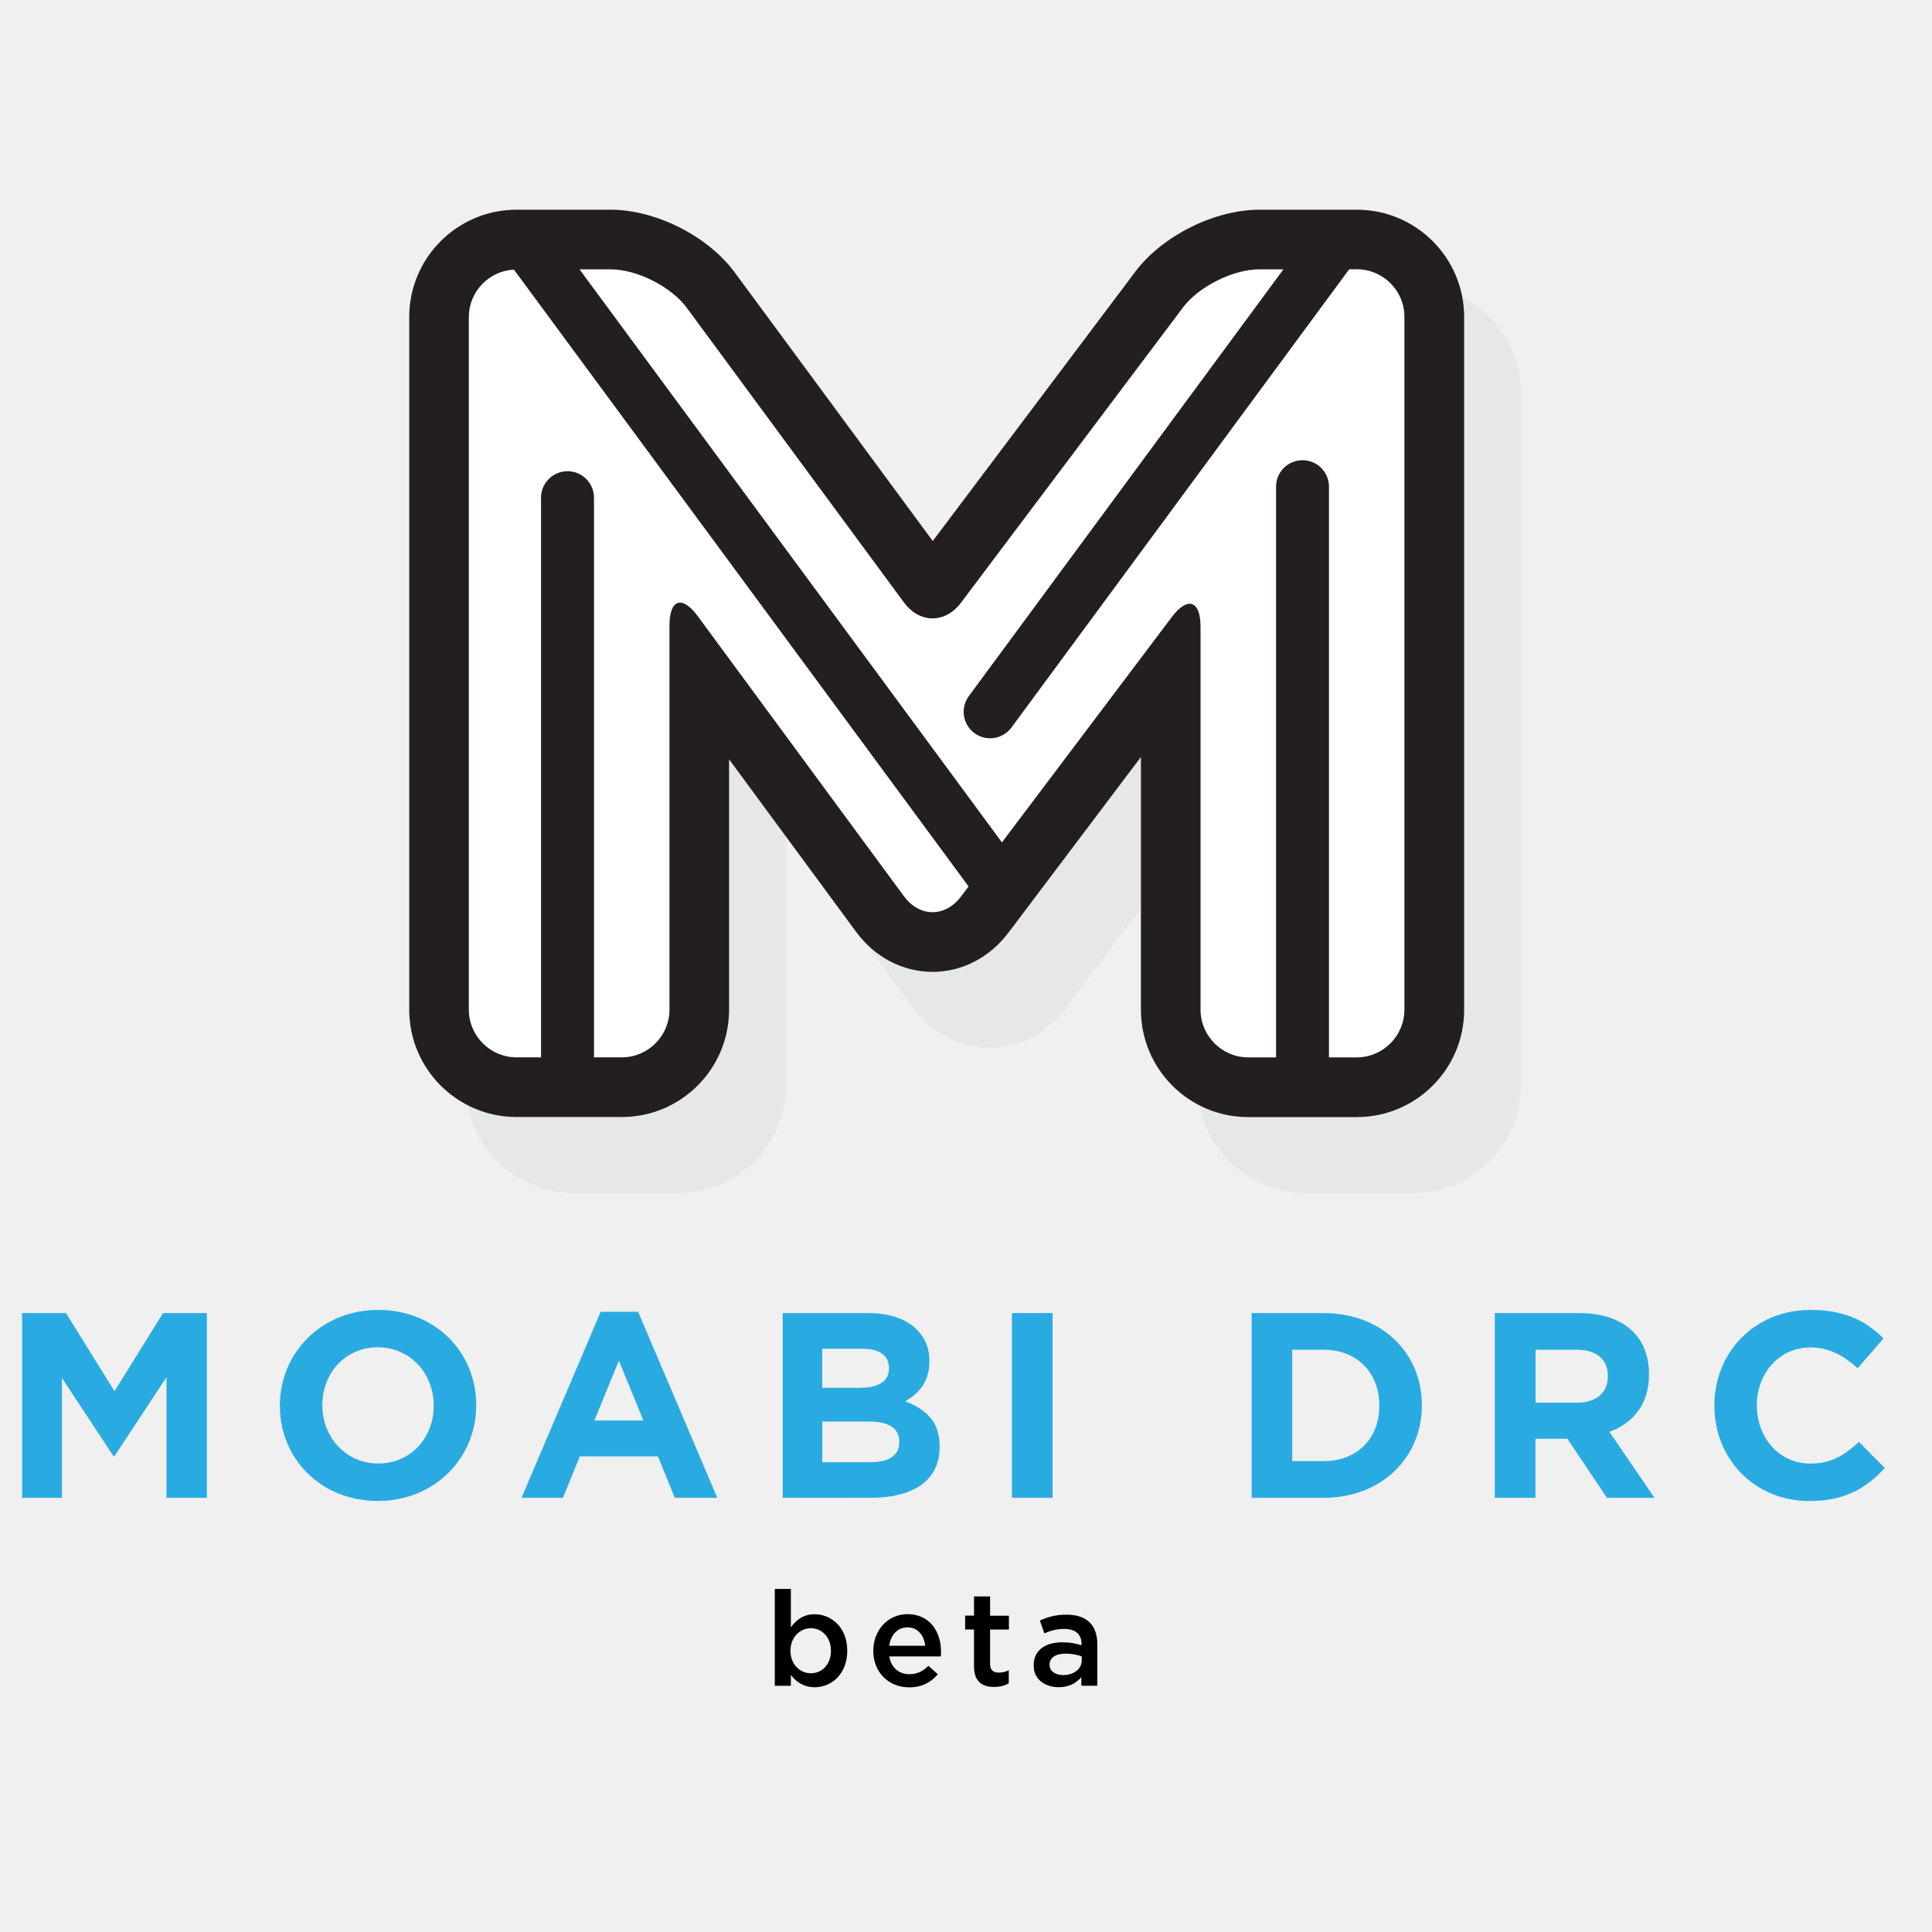
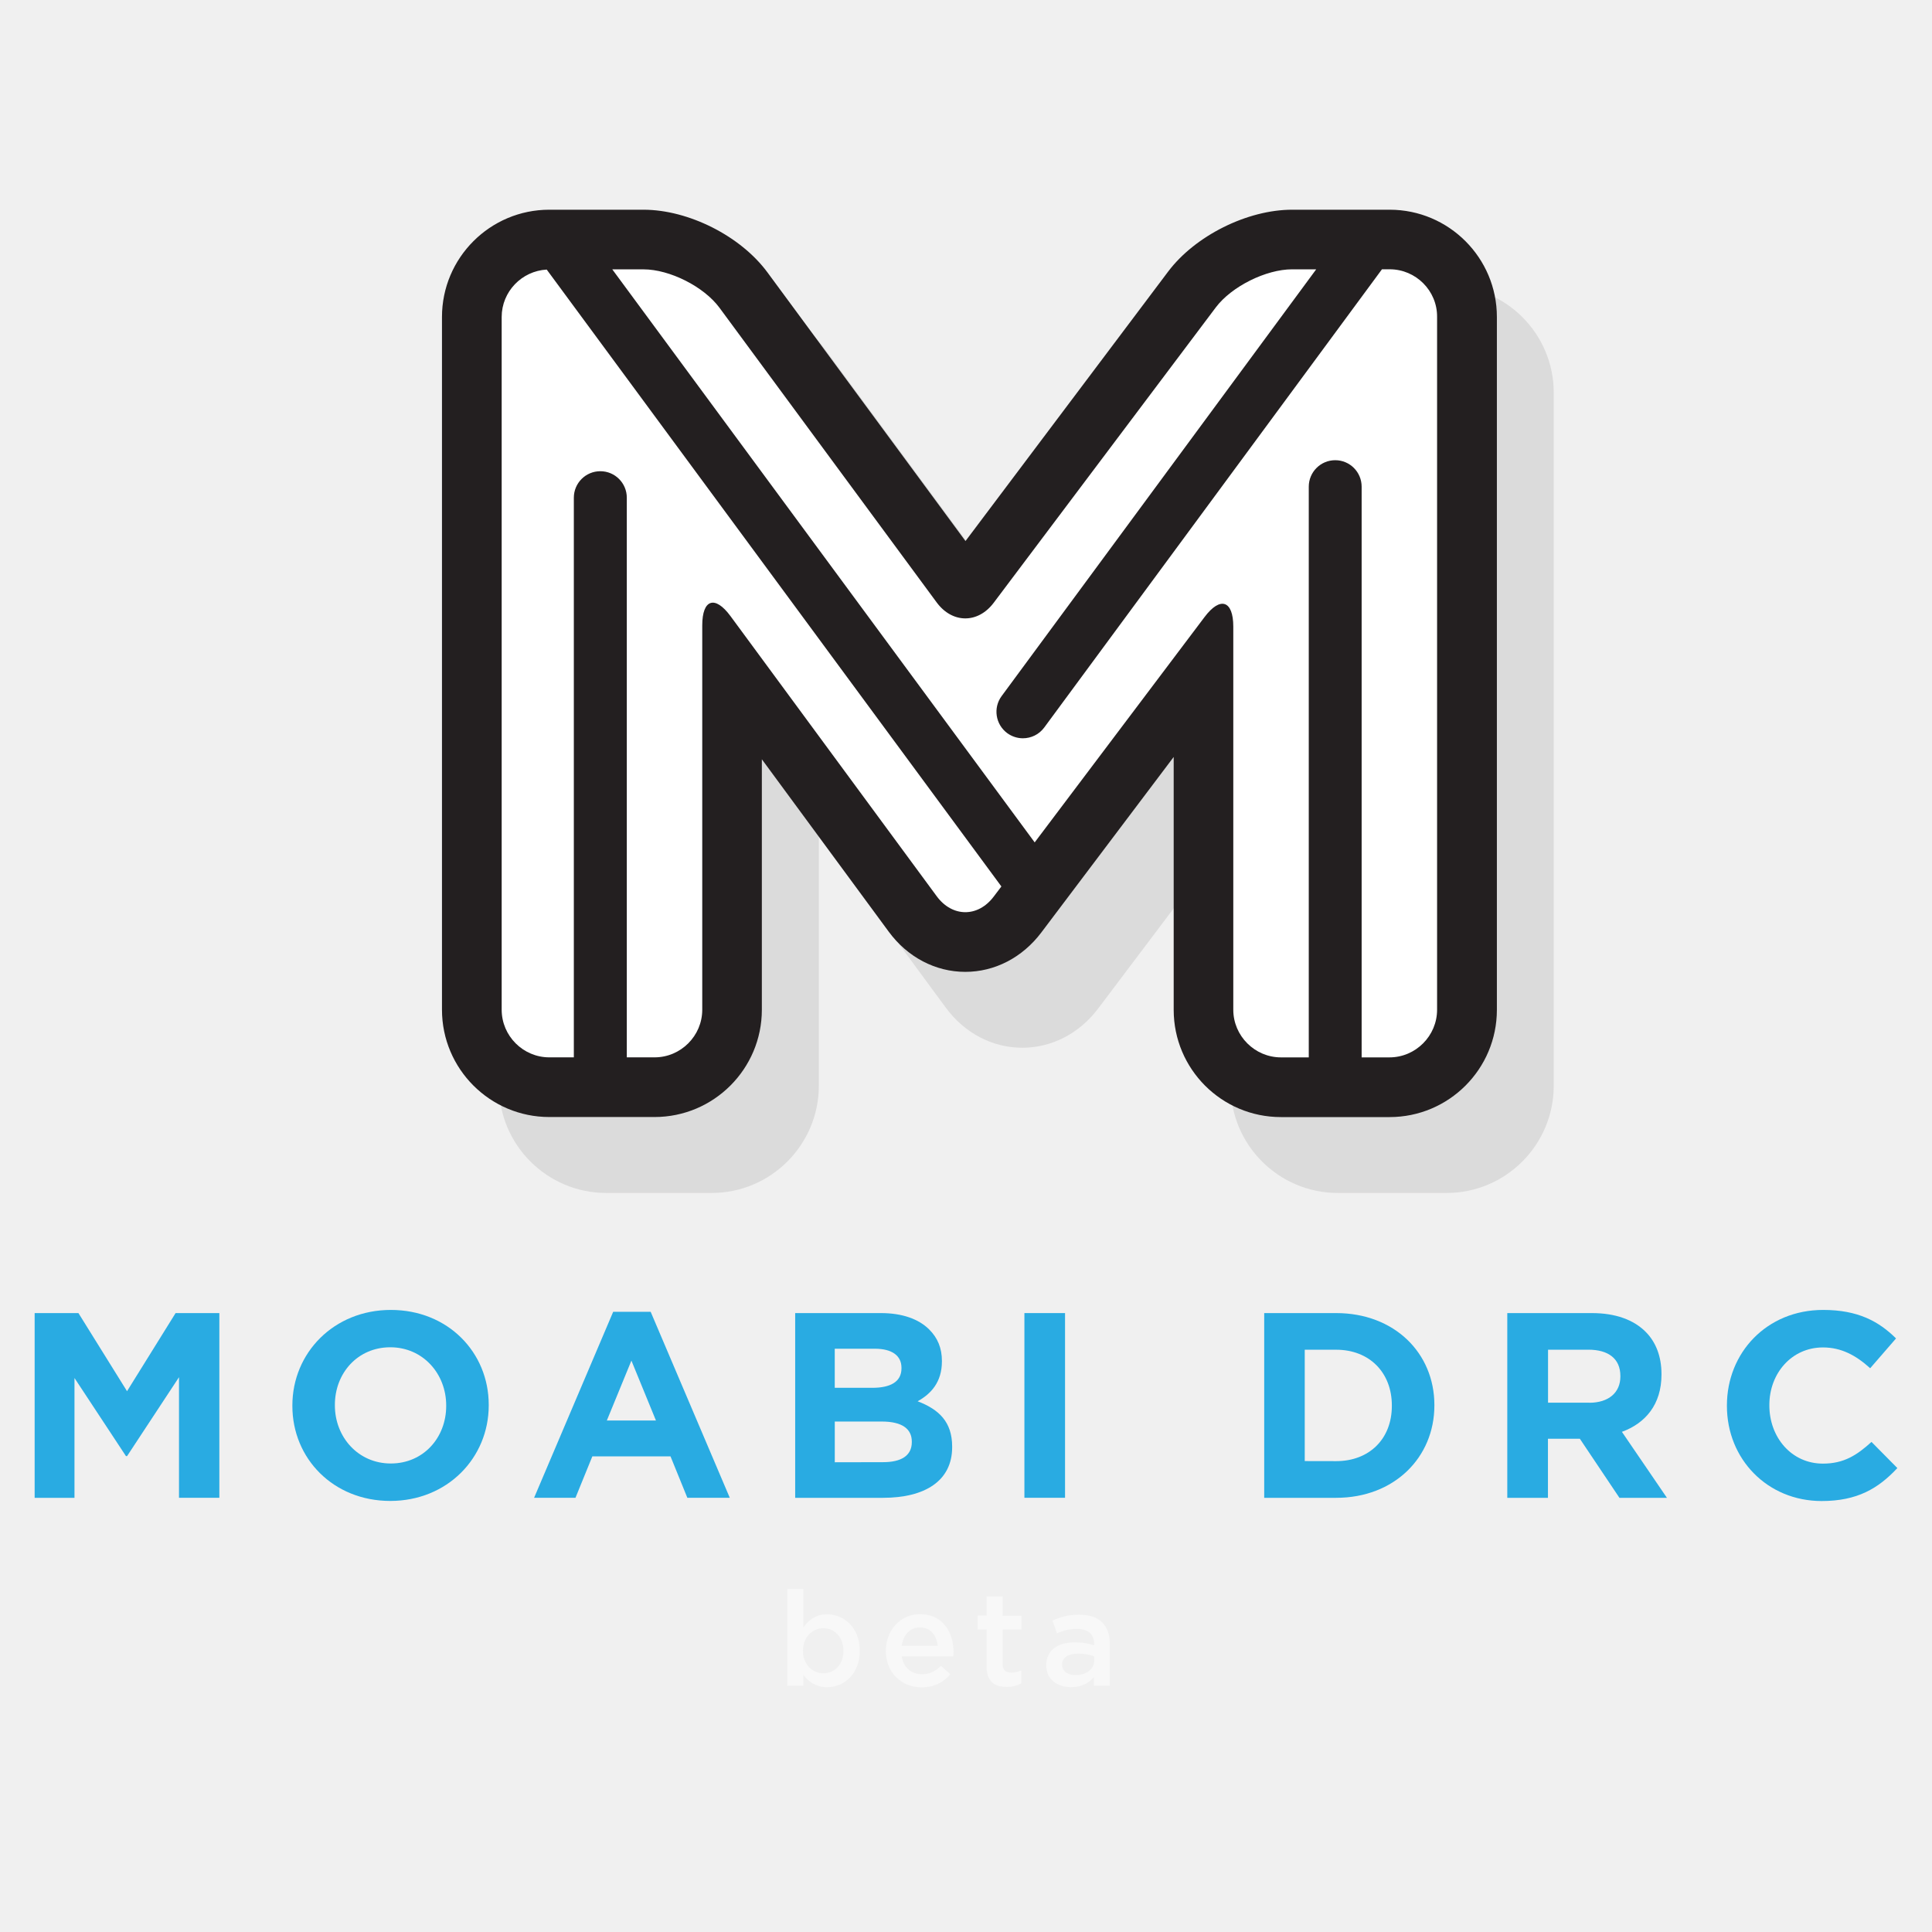
<svg xmlns="http://www.w3.org/2000/svg" version="1.1" id="Layer_1" x="0px" y="0px" width="60px" height="60px" viewBox="0 0 60 60" enable-background="new 0 0 60 60" xml:space="preserve">
+   <path opacity="0.1" fill="#231F20" d="M44.927,8.873h-3.03c-1.393,0-3.012,0.808-3.85,1.921l-6.293,8.369l-6.152-8.346  c-0.831-1.127-2.449-1.944-3.848-1.944h-2.926c-1.838,0-3.332,1.494-3.332,3.331v21.514c0,1.837,1.494,3.331,3.332,3.331h3.271  c1.836,0,3.331-1.494,3.331-3.331v-7.78l3.941,5.354c0.584,0.794,1.451,1.247,2.379,1.247c0.912,0,1.771-0.443,2.355-1.219  l4.113-5.454v7.852c0,1.837,1.492,3.331,3.331,3.331h3.375c1.837,0,3.329-1.494,3.329-3.331V12.204  C48.258,10.367,46.764,8.873,44.927,8.873z" />
  <g>
-     <path fill="#E6E7E8" d="M43.909,8.873h-3.03c-1.393,0-3.012,0.808-3.85,1.921l-6.293,8.369l-6.152-8.346   c-0.831-1.127-2.449-1.944-3.848-1.944H17.81c-1.837,0-3.332,1.494-3.332,3.331v21.514c0,1.837,1.495,3.331,3.332,3.331h3.271   c1.836,0,3.331-1.494,3.331-3.331v-7.78l3.942,5.354c0.583,0.794,1.45,1.247,2.378,1.247c0.912,0,1.772-0.443,2.356-1.219   l4.113-5.454v7.852c0,1.837,1.493,3.331,3.331,3.331h3.375c1.837,0,3.33-1.494,3.33-3.331V12.204   C47.24,10.367,45.746,8.873,43.909,8.873z" />
-     <g>
-       <path fill="#29ABE2" d="M0.688,40.779h1.36l1.508,2.426l1.508-2.426h1.36v5.736H5.17V42.77l-1.614,2.451H3.523l-1.598-2.426v3.721    H0.688V40.779z" />
-       <path fill="#29ABE2" d="M8.692,43.664v-0.018c0-1.629,1.287-2.965,3.057-2.965s3.04,1.317,3.04,2.948v0.017    c0,1.631-1.287,2.968-3.057,2.968S8.692,45.295,8.692,43.664z M13.469,43.664v-0.018c0-0.982-0.721-1.804-1.737-1.804    s-1.721,0.806-1.721,1.787v0.017c0,0.982,0.721,1.804,1.737,1.804S13.469,44.646,13.469,43.664z" />
-       <path fill="#29ABE2" d="M18.654,40.739h1.164l2.458,5.776h-1.319l-0.524-1.287h-2.426l-0.524,1.287h-1.286L18.654,40.739z     M19.982,44.115l-0.762-1.86l-0.762,1.86H19.982z" />
-       <path fill="#29ABE2" d="M24.307,40.779h2.663c0.655,0,1.171,0.181,1.499,0.509c0.263,0.262,0.394,0.582,0.394,0.976v0.016    c0,0.647-0.344,1.01-0.754,1.238c0.664,0.254,1.073,0.64,1.073,1.408v0.018c0,1.05-0.852,1.572-2.146,1.572h-2.729V40.779z     M26.699,43.1c0.557,0,0.909-0.181,0.909-0.605v-0.018c0-0.377-0.295-0.591-0.827-0.591h-1.246V43.1H26.699z M27.035,45.409    c0.557,0,0.893-0.196,0.893-0.622V44.77c0-0.386-0.287-0.623-0.934-0.623h-1.458v1.264L27.035,45.409L27.035,45.409z" />
-       <path fill="#29ABE2" d="M31.426,40.779h1.262v5.736h-1.262V40.779z" />
-       <path fill="#29ABE2" d="M38.872,40.779h2.235c1.804,0,3.05,1.238,3.05,2.853v0.017c0,1.613-1.246,2.867-3.05,2.867h-2.235V40.779z     M41.107,45.377c1.033,0,1.729-0.695,1.729-1.713v-0.018c0-1.017-0.695-1.729-1.729-1.729h-0.976v3.458L41.107,45.377    L41.107,45.377z" />
-       <path fill="#29ABE2" d="M46.426,40.779h2.622c0.729,0,1.295,0.205,1.671,0.582c0.32,0.32,0.492,0.771,0.492,1.312v0.017    c0,0.928-0.5,1.509-1.229,1.777l1.399,2.049h-1.475l-1.229-1.834h-0.992v1.834h-1.262v-5.736H46.426z M48.966,43.564    c0.614,0,0.968-0.326,0.968-0.812v-0.019c0-0.541-0.377-0.817-0.992-0.817h-1.254v1.646h1.278V43.564z" />
-       <path fill="#29ABE2" d="M53.242,43.664v-0.018c0-1.629,1.229-2.965,2.99-2.965c1.082,0,1.729,0.358,2.262,0.885l-0.803,0.926    c-0.442-0.401-0.896-0.646-1.467-0.646c-0.969,0-1.664,0.803-1.664,1.786v0.017c0,0.982,0.681,1.804,1.664,1.804    c0.653,0,1.057-0.263,1.508-0.673l0.803,0.812c-0.59,0.633-1.245,1.024-2.352,1.024C54.495,46.614,53.242,45.312,53.242,43.664z" />
-     </g>
-     <g>
-       <path d="M24.561,52.016v0.338h-0.499v-3.008h0.499v1.194c0.161-0.228,0.387-0.408,0.738-0.408c0.515,0,1.013,0.408,1.013,1.129    v0.009c0,0.723-0.494,1.129-1.013,1.129C24.94,52.396,24.713,52.217,24.561,52.016z M25.805,51.27v-0.009    c0-0.42-0.284-0.696-0.622-0.696s-0.634,0.281-0.634,0.696v0.009c0,0.42,0.296,0.695,0.634,0.695    C25.525,51.965,25.805,51.697,25.805,51.27z" />
-       <path d="M27.121,51.273v-0.01c0-0.621,0.44-1.134,1.062-1.134c0.692,0,1.042,0.544,1.042,1.17c0,0.048-0.004,0.093-0.008,0.142    h-1.599c0.054,0.354,0.305,0.553,0.626,0.553c0.243,0,0.416-0.092,0.589-0.26l0.292,0.26c-0.206,0.247-0.49,0.408-0.89,0.408    C27.607,52.402,27.121,51.943,27.121,51.273z M28.732,51.111c-0.033-0.32-0.223-0.571-0.552-0.571    c-0.305,0-0.519,0.233-0.564,0.571H28.732z" />
-       <path d="M30.249,51.751v-1.146h-0.276v-0.431h0.276V49.58h0.499v0.597h0.585v0.429h-0.585v1.067c0,0.193,0.1,0.271,0.27,0.271    c0.109,0,0.209-0.022,0.31-0.072v0.406c-0.124,0.07-0.265,0.111-0.449,0.111C30.508,52.391,30.249,52.229,30.249,51.751z" />
-       <path d="M33.581,52.354v-0.269c-0.147,0.177-0.375,0.312-0.704,0.312c-0.412,0-0.775-0.232-0.775-0.67v-0.01    c0-0.48,0.375-0.713,0.883-0.713c0.265,0,0.434,0.037,0.603,0.092v-0.041c0-0.302-0.188-0.467-0.536-0.467    c-0.24,0-0.424,0.055-0.619,0.137l-0.139-0.398c0.239-0.105,0.477-0.182,0.828-0.182c0.645,0,0.956,0.338,0.956,0.918v1.289    h-0.495L33.581,52.354L33.581,52.354z M33.594,51.441c-0.129-0.049-0.306-0.086-0.498-0.086c-0.312,0-0.5,0.127-0.5,0.338v0.008    c0,0.206,0.188,0.32,0.422,0.32c0.328,0,0.576-0.186,0.576-0.457V51.441z" />
-     </g>
-     <path fill="#231F20" d="M42.141,6.513h-3.031c-1.393,0-3.012,0.809-3.85,1.922l-6.293,8.368l-6.152-8.346   c-0.831-1.126-2.449-1.944-3.849-1.944H16.04c-1.836,0-3.331,1.494-3.331,3.331v21.514c0,1.838,1.495,3.332,3.331,3.332h3.271   c1.837,0,3.331-1.494,3.331-3.332V23.58l3.941,5.354c0.584,0.793,1.451,1.248,2.378,1.248c0.915,0,1.773-0.444,2.359-1.22   l4.113-5.454v7.854c0,1.838,1.492,3.33,3.33,3.33h3.375c1.838,0,3.332-1.492,3.332-3.33V9.844   C45.471,8.007,43.977,6.513,42.141,6.513z" />
-     <path fill="#FFFFFF" d="M30.081,27.53l-0.238,0.314c-0.49,0.65-1.287,0.646-1.77-0.01l-6.404-8.699   c-0.483-0.656-0.878-0.526-0.878,0.288v11.935c0,0.813-0.667,1.479-1.48,1.479h-0.864v-17.38c0-0.455-0.368-0.823-0.822-0.823   c-0.455,0-0.823,0.368-0.823,0.823v17.38H16.04c-0.814,0-1.48-0.666-1.48-1.479V9.844c0-0.786,0.624-1.429,1.4-1.472L30.081,27.53z    M42.141,8.363H41.9l-10.488,14.23c-0.161,0.219-0.41,0.335-0.663,0.335c-0.169,0-0.34-0.053-0.487-0.16   c-0.366-0.271-0.444-0.785-0.174-1.15l9.77-13.254h-0.748c-0.812,0-1.881,0.533-2.371,1.184l-6.896,9.172   c-0.49,0.65-1.285,0.646-1.769-0.009l-6.748-9.155c-0.483-0.654-1.544-1.191-2.359-1.191h-0.969l13.118,17.796l5.276-6.999   c0.489-0.649,0.892-0.516,0.892,0.299v11.898c0,0.812,0.668,1.479,1.481,1.479h0.864V15.114c0-0.454,0.368-0.822,0.822-0.822   s0.821,0.368,0.821,0.822v17.724h0.863c0.813,0,1.48-0.666,1.48-1.48V9.844C43.62,9.03,42.953,8.363,42.141,8.363z" />
+     <path fill="#29ABE2" d="M1.076,40.779h1.36l1.509,2.426l1.508-2.426h1.359v5.736H5.559V42.77l-1.613,2.451H3.912l-1.599-2.426   v3.721H1.076V40.779z" />
+     <path fill="#29ABE2" d="M9.08,43.664v-0.018c0-1.629,1.287-2.965,3.058-2.965s3.04,1.316,3.04,2.947v0.018   c0,1.631-1.287,2.967-3.057,2.967C10.351,46.613,9.08,45.295,9.08,43.664z M13.857,43.664v-0.018c0-0.982-0.721-1.805-1.736-1.805   c-1.017,0-1.721,0.807-1.721,1.787v0.018c0,0.981,0.721,1.804,1.736,1.804S13.857,44.646,13.857,43.664z" />
+     <path fill="#29ABE2" d="M19.043,40.739h1.164l2.457,5.776h-1.318l-0.523-1.287h-2.427l-0.524,1.287h-1.285L19.043,40.739z    M20.371,44.115l-0.762-1.86l-0.763,1.86H20.371z" />
+     <path fill="#29ABE2" d="M24.695,40.779h2.664c0.654,0,1.17,0.181,1.498,0.509c0.264,0.262,0.395,0.582,0.395,0.976v0.016   c0,0.647-0.344,1.011-0.754,1.238c0.664,0.254,1.072,0.641,1.072,1.408v0.018c0,1.051-0.852,1.572-2.146,1.572h-2.729V40.779z    M27.088,43.1c0.557,0,0.908-0.181,0.908-0.604v-0.019c0-0.377-0.295-0.591-0.826-0.591h-1.246V43.1H27.088z M27.424,45.409   c0.557,0,0.893-0.196,0.893-0.622V44.77c0-0.386-0.287-0.623-0.934-0.623h-1.458v1.265L27.424,45.409L27.424,45.409z" />
+     <path fill="#29ABE2" d="M31.814,40.779h1.262v5.736h-1.262V40.779z" />
+     <path fill="#29ABE2" d="M39.261,40.779h2.235c1.804,0,3.05,1.238,3.05,2.853v0.017c0,1.613-1.246,2.867-3.05,2.867h-2.235V40.779z    M41.496,45.377c1.033,0,1.729-0.695,1.729-1.713v-0.018c0-1.018-0.695-1.729-1.729-1.729H40.52v3.458L41.496,45.377L41.496,45.377   z" />
+     <path fill="#29ABE2" d="M46.814,40.779h2.622c0.729,0,1.295,0.205,1.671,0.582c0.32,0.32,0.492,0.771,0.492,1.312v0.017   c0,0.929-0.5,1.51-1.229,1.777l1.398,2.049h-1.475l-1.229-1.834h-0.991v1.834h-1.263v-5.736H46.814L46.814,40.779z M49.354,43.564   c0.614,0,0.968-0.326,0.968-0.812v-0.02c0-0.541-0.377-0.816-0.992-0.816h-1.254v1.646h1.278V43.564z" />
+     <path fill="#29ABE2" d="M53.631,43.664v-0.018c0-1.629,1.229-2.965,2.99-2.965c1.082,0,1.729,0.357,2.262,0.885l-0.803,0.926   c-0.442-0.401-0.896-0.646-1.467-0.646c-0.97,0-1.664,0.803-1.664,1.786v0.017c0,0.982,0.681,1.805,1.664,1.805   c0.652,0,1.057-0.264,1.508-0.674l0.803,0.812c-0.59,0.633-1.245,1.024-2.352,1.024C54.884,46.614,53.631,45.312,53.631,43.664z" />
  </g>
+   <g opacity="0.5">
+     <path fill="#FFFFFF" d="M24.949,52.016v0.338h-0.498v-3.008h0.498v1.194c0.162-0.228,0.388-0.408,0.738-0.408   c0.516,0,1.014,0.408,1.014,1.129v0.009c0,0.724-0.494,1.129-1.014,1.129C25.328,52.396,25.102,52.217,24.949,52.016z    M26.193,51.27v-0.009c0-0.42-0.283-0.696-0.621-0.696s-0.635,0.281-0.635,0.696v0.009c0,0.42,0.297,0.695,0.635,0.695   C25.914,51.965,26.193,51.697,26.193,51.27z" />
+     <path fill="#FFFFFF" d="M27.51,51.273v-0.01c0-0.621,0.439-1.135,1.062-1.135c0.691,0,1.041,0.544,1.041,1.17   c0,0.049-0.004,0.094-0.008,0.143h-1.599c0.054,0.354,0.305,0.553,0.626,0.553c0.242,0,0.416-0.092,0.589-0.26l0.292,0.26   c-0.206,0.247-0.49,0.408-0.891,0.408C27.996,52.402,27.51,51.943,27.51,51.273z M29.121,51.111   c-0.033-0.32-0.224-0.571-0.553-0.571c-0.305,0-0.519,0.233-0.563,0.571H29.121z" />
+     <path fill="#FFFFFF" d="M30.638,51.751v-1.146h-0.276v-0.432h0.276V49.58h0.499v0.597h0.585v0.429h-0.585v1.067   c0,0.193,0.1,0.271,0.27,0.271c0.109,0,0.209-0.021,0.311-0.071v0.405c-0.124,0.07-0.266,0.111-0.449,0.111   C30.896,52.391,30.638,52.229,30.638,51.751z" />
+     <path fill="#FFFFFF" d="M33.97,52.354v-0.269c-0.147,0.177-0.375,0.312-0.704,0.312c-0.412,0-0.775-0.231-0.775-0.67v-0.01   c0-0.48,0.375-0.713,0.883-0.713c0.266,0,0.435,0.037,0.604,0.092v-0.041c0-0.302-0.188-0.467-0.536-0.467   c-0.239,0-0.424,0.055-0.618,0.137l-0.14-0.397c0.239-0.104,0.478-0.183,0.828-0.183c0.646,0,0.956,0.338,0.956,0.918v1.289h-0.495   L33.97,52.354L33.97,52.354z M33.982,51.441c-0.129-0.049-0.306-0.086-0.498-0.086c-0.312,0-0.5,0.127-0.5,0.338v0.008   c0,0.206,0.188,0.32,0.422,0.32c0.328,0,0.576-0.187,0.576-0.457V51.441z" />
+   </g>
+   <path fill="#231F20" d="M43.158,6.513h-3.031c-1.393,0-3.012,0.809-3.85,1.922l-6.293,8.368l-6.152-8.346  c-0.83-1.126-2.448-1.944-3.849-1.944h-2.926c-1.836,0-3.331,1.494-3.331,3.331v21.514c0,1.838,1.495,3.332,3.331,3.332h3.271  c1.838,0,3.332-1.494,3.332-3.332V23.58l3.94,5.354c0.584,0.793,1.451,1.248,2.378,1.248c0.915,0,1.773-0.444,2.359-1.22  l4.113-5.454v7.854c0,1.839,1.491,3.33,3.33,3.33h3.375c1.838,0,3.332-1.491,3.332-3.33V9.844  C46.488,8.007,44.994,6.513,43.158,6.513z" />
+   <path fill="#FFFFFF" d="M31.099,27.53l-0.238,0.314c-0.489,0.65-1.286,0.646-1.77-0.01l-6.404-8.699  c-0.483-0.656-0.878-0.526-0.878,0.288v11.935c0,0.813-0.667,1.479-1.48,1.479h-0.863v-17.38c0-0.455-0.368-0.823-0.822-0.823  c-0.455,0-0.823,0.368-0.823,0.823v17.38h-0.762c-0.813,0-1.479-0.666-1.479-1.479V9.844c0-0.786,0.623-1.429,1.399-1.472  L31.099,27.53z M43.158,8.363h-0.24L32.43,22.593c-0.161,0.219-0.41,0.335-0.663,0.335c-0.169,0-0.34-0.053-0.487-0.16  c-0.365-0.271-0.443-0.785-0.174-1.15l9.77-13.254h-0.748c-0.812,0-1.881,0.533-2.371,1.184L30.86,18.72  c-0.489,0.65-1.284,0.646-1.769-0.009l-6.748-9.155C21.86,8.902,20.8,8.365,19.984,8.365h-0.969l13.118,17.796l5.276-6.999  c0.488-0.649,0.892-0.516,0.892,0.299v11.898c0,0.812,0.668,1.479,1.481,1.479h0.863V15.114c0-0.454,0.368-0.822,0.822-0.822  c0.453,0,0.82,0.368,0.82,0.822v17.724h0.863c0.813,0,1.48-0.666,1.48-1.48V9.844C44.638,9.03,43.971,8.363,43.158,8.363z" />
</svg>
